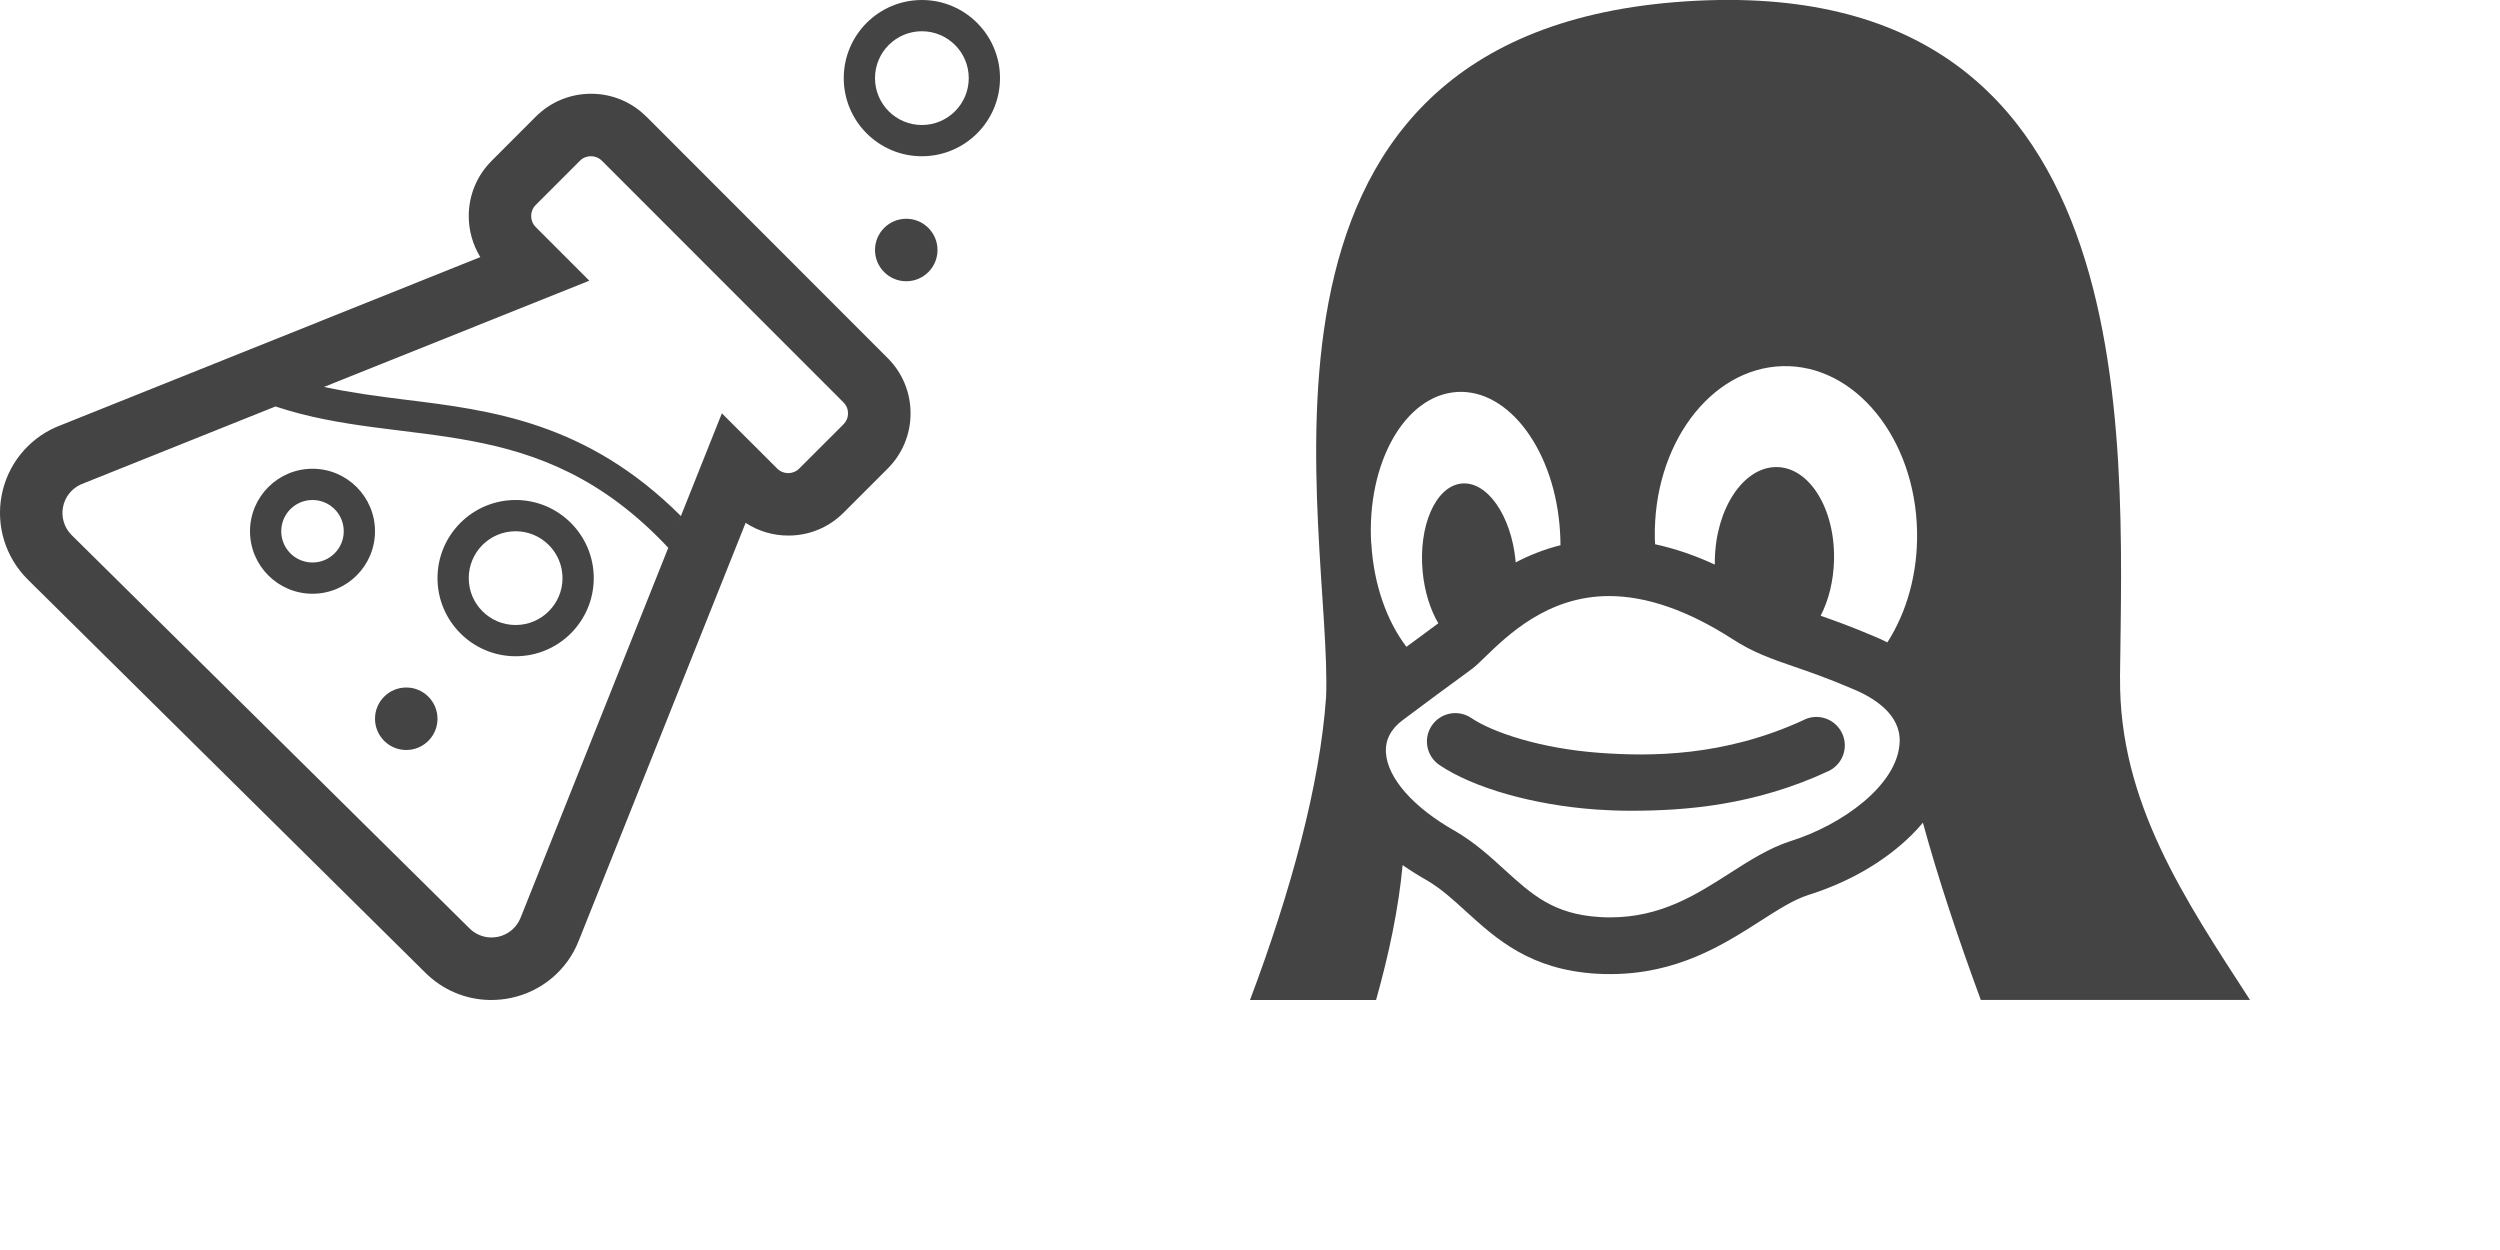
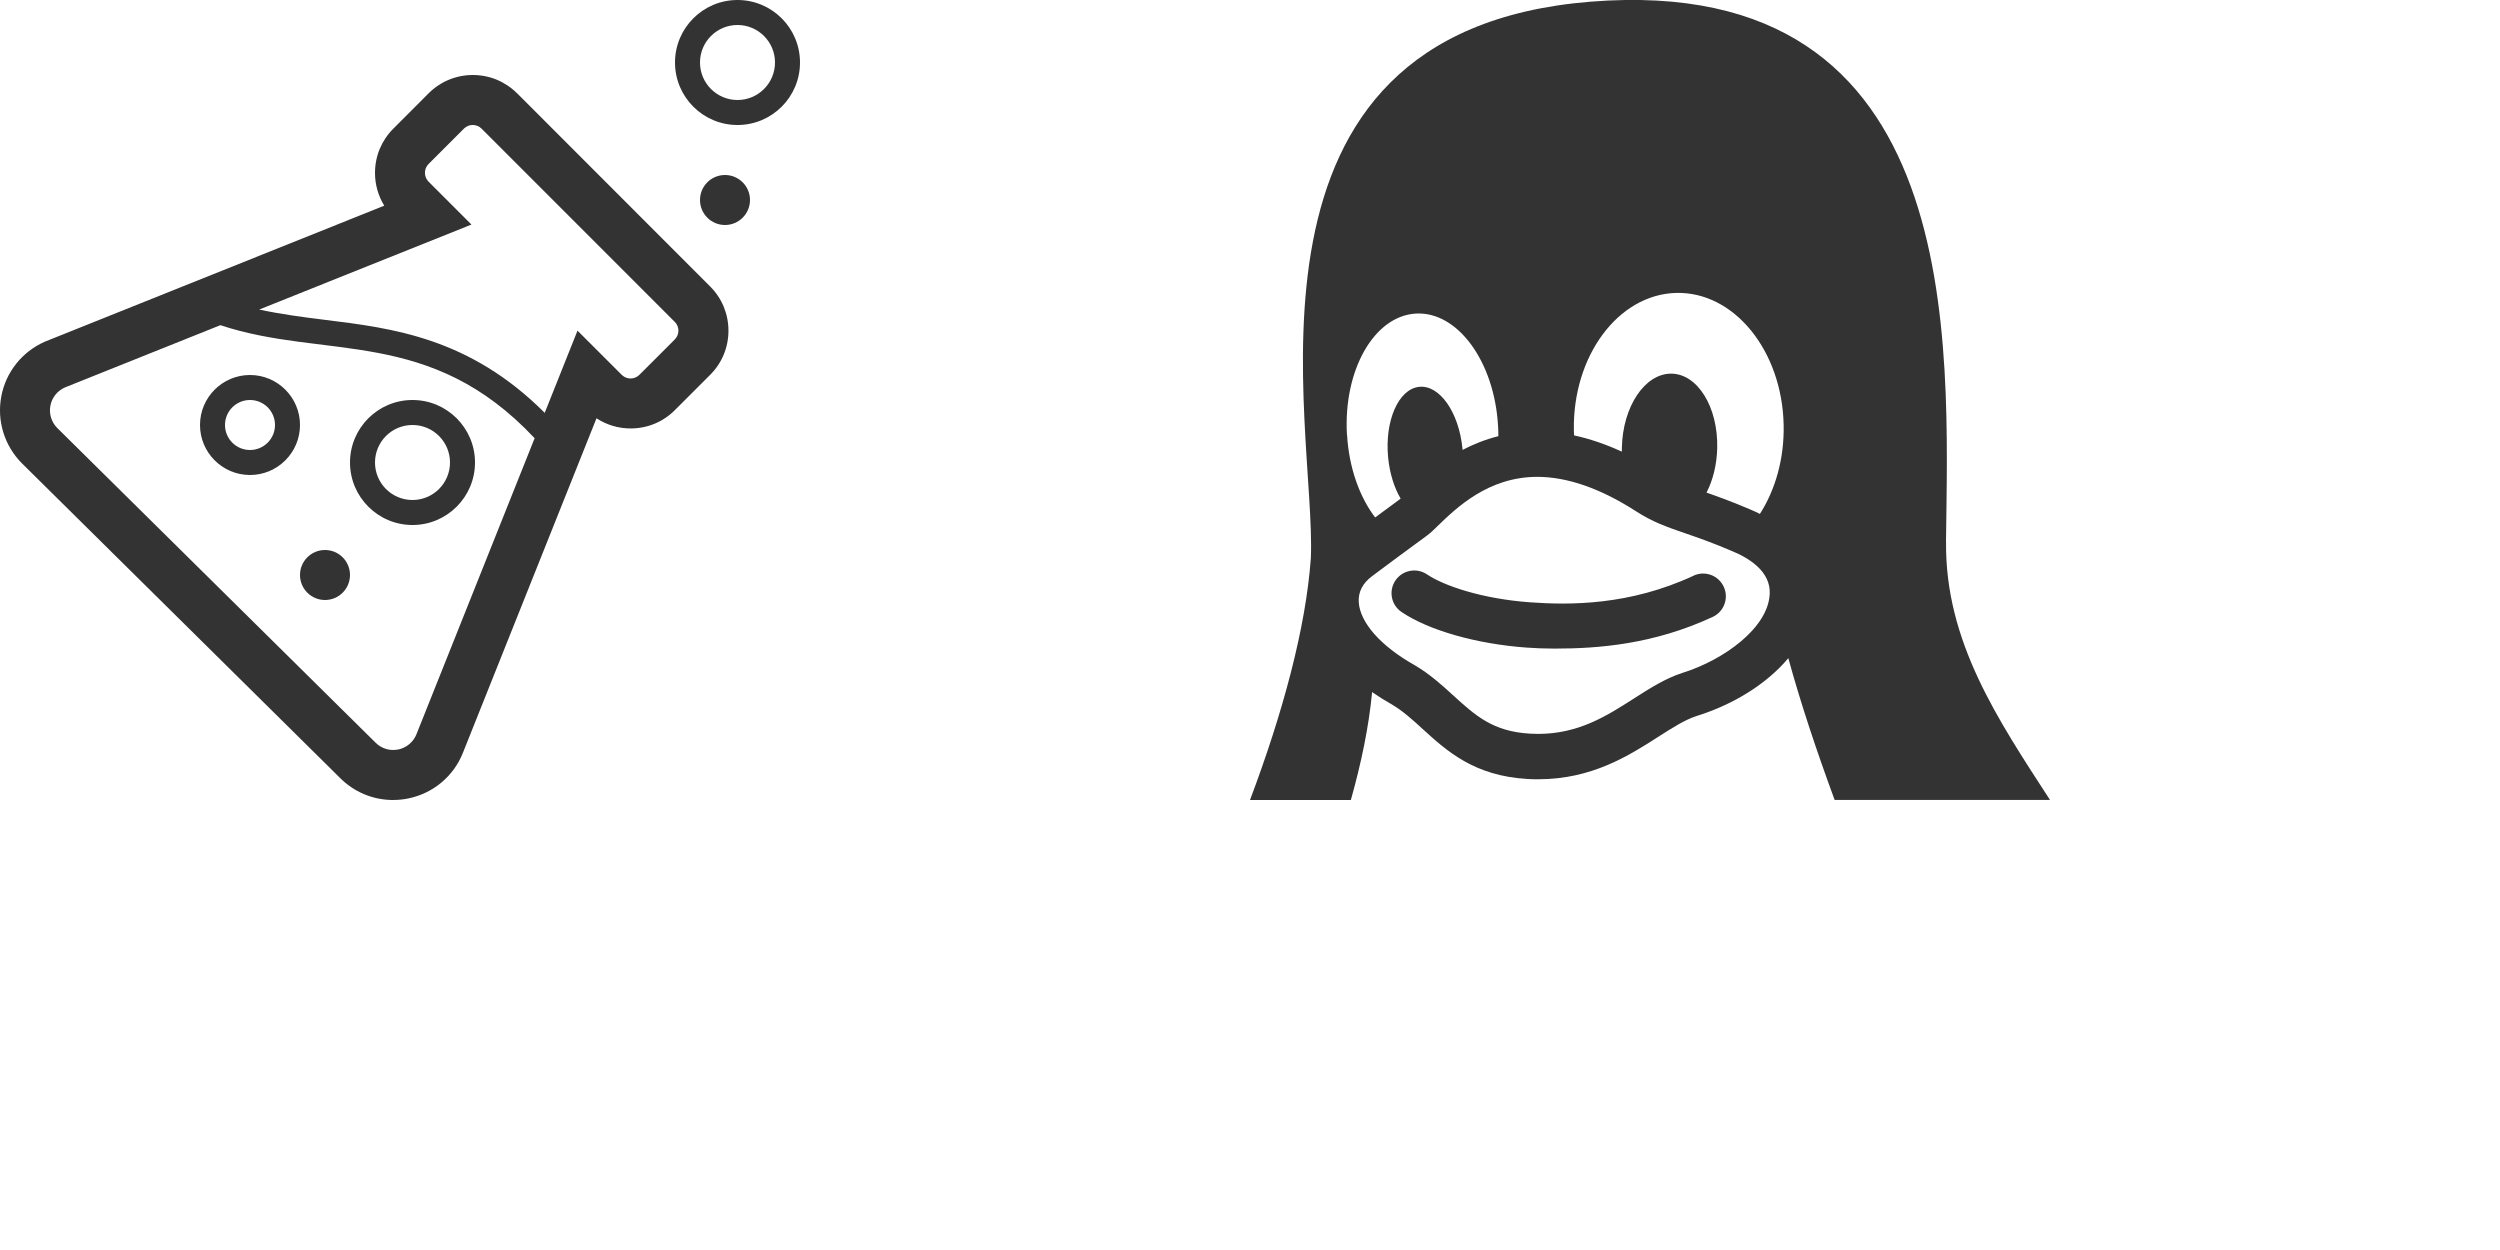
- <svg xmlns="http://www.w3.org/2000/svg" baseProfile="tiny" preserveAspectRatio="xMinYMin meet" viewBox="0 0 80 40" width="80" height="40">
-   <path fill="#444" d="M20.682 3.732C20.21 3.26 19.582 3 18.914 3s-1.295.26-1.77.733l-1.41 1.412c-.473.472-.734 1.1-.734 1.77 0 .47.13.92.37 1.312l-13.576 5.44c-.908.398-1.56 1.217-1.742 2.188-.185.977.125 1.98.834 2.687l12.72 12.58c.548.548 1.276.86 2.045.877h.08c.2 0 .407-.02.61-.063.994-.206 1.808-.893 2.177-1.828l5.342-13.377c.4.265.874.407 1.366.407.67 0 1.297-.26 1.768-.732L28.4 15c.477-.474.738-1.103.738-1.773s-.262-1.3-.732-1.768l-7.724-7.73zM16.66 29.367c-.125.313-.398.544-.728.612-.076.014-.153.02-.23.02-.253-.007-.498-.11-.68-.293L2.29 17.12c-.233-.233-.336-.567-.274-.893.06-.324.28-.598.582-.73l6.217-2.49c4.19 1.393 8.38.05 12.57 4.522L16.66 29.365zM26.99 13.58l-1.414 1.413c-.195.196-.512.196-.707 0L23.1 13.226l-1.432 3.59.12-.304c-3.01-3.005-6.07-3.384-8.83-3.723-.886-.11-1.746-.225-2.59-.407l8.49-3.4-1.715-1.716c-.195-.195-.195-.512 0-.707l1.414-1.414c.193-.195.51-.195.705 0l7.725 7.727c.2.195.2.512.002.707zM16.5 21c1.378 0 2.5-1.12 2.5-2.5S17.88 16 16.5 16 14 17.12 14 18.5s1.122 2.5 2.5 2.5zm0-4c.828 0 1.5.672 1.5 1.5s-.672 1.5-1.5 1.5c-.83 0-1.5-.672-1.5-1.5s.67-1.5 1.5-1.5zm13-17C28.12 0 27 1.12 27 2.5S28.12 5 29.5 5 32 3.88 32 2.5 30.88 0 29.5 0zm0 4c-.828 0-1.5-.672-1.5-1.5S28.672 1 29.5 1s1.5.672 1.5 1.5S30.328 4 29.5 4zM8 17c0 1.103.897 2 2 2s2-.897 2-2-.897-2-2-2-2 .897-2 2zm2-1c.552 0 1 .447 1 1s-.448 1-1 1-1-.447-1-1 .448-1 1-1zm2 7c0-.552.448-1 1-1s1 .448 1 1-.448 1-1 1-1-.448-1-1zM28 8c0-.552.448-1 1-1s1 .448 1 1-.448 1-1 1-1-.448-1-1z" />
-   <g transform="translate(40)">
-     <path fill="#444" d="M17.74 23.03c-2.562 1.19-4.943 1.178-6.543 1.062-1.908-.138-3.442-.66-4.117-1.117-.416-.28-.98-.173-1.262.243s-.173.98.243 1.262c1.086.734 3.004 1.28 5.007 1.424.34.024.712.04 1.114.04 1.744 0 3.958-.166 6.327-1.268.455-.212.652-.752.44-1.207s-.75-.654-1.207-.443zm10.1-1.35c.087-7.896.9-22.82-14.218-21.613C-1.3 1.27 2.656 17.037 2.434 22.317 2.237 25.11 1.31 28.524 0 32h4.034c.415-1.473.72-2.93.85-4.317.244.17.504.334.782.49.452.267.84.62 1.25.996.962.874 2.05 1.866 4.18 1.99.143.01.287.012.427.012 2.153 0 3.625-.942 4.81-1.7.566-.362 1.056-.675 1.517-.826 1.31-.41 2.454-1.072 3.31-1.914.133-.13.257-.267.373-.405.476 1.746 1.13 3.71 1.853 5.672H32c-2.068-3.196-4.2-6.325-4.158-10.32zM3.878 17.386c-.148-2.578 1.085-4.746 2.754-4.843s3.142 1.913 3.29 4.49c.01.14.012.277.013.414-.53.133-1.006.326-1.434.55 0-.018 0-.037-.003-.056-.143-1.462-.924-2.566-1.745-2.466s-1.37 1.367-1.227 2.83c.062.64.246 1.208.5 1.64-.063.05-.242.182-.45.333l-.57.42c-.622-.815-1.048-1.987-1.124-3.31zm16.91 6.37c-.058 1.362-1.84 2.643-3.486 3.158l-.01.003c-.683.222-1.294.613-1.94 1.026-1.085.695-2.208 1.413-3.83 1.413-.105 0-.214-.003-.322-.01-1.485-.086-2.18-.72-3.06-1.52-.463-.423-.942-.86-1.56-1.223l-.014-.008c-1.335-.753-2.163-1.69-2.216-2.506-.026-.408.154-.76.537-1.046.832-.624 1.39-1.032 1.76-1.302.41-.3.532-.39.624-.477.068-.062.138-.13.215-.205.764-.742 2.043-1.985 4.005-1.985 1.2 0 2.527.462 3.942 1.372.666.434 1.246.634 1.98.887.506.174 1.078.372 1.844.7l.012.005c.715.292 1.56.83 1.52 1.715zm-.393-3.2c-.137-.07-.28-.135-.43-.196-.69-.296-1.245-.496-1.704-.656.256-.497.413-1.116.428-1.79.035-1.637-.79-2.966-1.844-2.968s-1.936 1.322-1.97 2.96c-.002.054-.002.107-.002.16-.648-.3-1.286-.515-1.91-.65l-.008-.184v-.002c-.06-2.982 1.77-5.45 4.086-5.513s4.245 2.303 4.305 5.285v.002c.027 1.348-.333 2.59-.95 3.552z" />
+ <svg xmlns="http://www.w3.org/2000/svg" baseProfile="tiny" preserveAspectRatio="xMinYMin meet" viewBox="0 0 100 50" width="100" height="50">
+   <path fill="#333" d="M20.682 3.732C20.21 3.26 19.582 3 18.914 3s-1.295.26-1.77.733l-1.41 1.412c-.473.472-.734 1.1-.734 1.77 0 .47.13.92.37 1.312l-13.576 5.44c-.908.398-1.56 1.217-1.742 2.188-.185.977.125 1.98.834 2.687l12.72 12.58c.548.548 1.276.86 2.045.877h.08c.2 0 .407-.02.61-.063.994-.206 1.808-.893 2.177-1.828l5.342-13.377c.4.265.874.407 1.366.407.67 0 1.297-.26 1.768-.732L28.4 15c.477-.474.738-1.103.738-1.773s-.262-1.3-.732-1.768l-7.724-7.73zM16.66 29.367c-.125.313-.398.544-.728.612-.076.014-.153.02-.23.02-.253-.007-.498-.11-.68-.293L2.29 17.12c-.233-.233-.336-.567-.274-.893.06-.324.28-.598.582-.73l6.217-2.49c4.19 1.393 8.38.05 12.57 4.522L16.66 29.365zM26.99 13.58l-1.414 1.413c-.195.196-.512.196-.707 0L23.1 13.226l-1.432 3.59.12-.304c-3.01-3.005-6.07-3.384-8.83-3.723-.886-.11-1.746-.225-2.59-.407l8.49-3.4-1.715-1.716c-.195-.195-.195-.512 0-.707l1.414-1.414c.193-.195.51-.195.705 0l7.725 7.727c.2.195.2.512.002.707zM16.5 21c1.378 0 2.5-1.12 2.5-2.5S17.88 16 16.5 16 14 17.12 14 18.5s1.122 2.5 2.5 2.5zm0-4c.828 0 1.5.672 1.5 1.5s-.672 1.5-1.5 1.5c-.83 0-1.5-.672-1.5-1.5s.67-1.5 1.5-1.5zm13-17C28.12 0 27 1.12 27 2.5S28.12 5 29.5 5 32 3.88 32 2.5 30.88 0 29.5 0zm0 4c-.828 0-1.5-.672-1.5-1.5S28.672 1 29.5 1s1.5.672 1.5 1.5S30.328 4 29.5 4zM8 17c0 1.103.897 2 2 2s2-.897 2-2-.897-2-2-2-2 .897-2 2zm2-1c.552 0 1 .447 1 1s-.448 1-1 1-1-.447-1-1 .448-1 1-1zm2 7c0-.552.448-1 1-1s1 .448 1 1-.448 1-1 1-1-.448-1-1zM28 8c0-.552.448-1 1-1s1 .448 1 1-.448 1-1 1-1-.448-1-1z" />
+   <g transform="translate(50)">
+     <path fill="#333" d="M17.74 23.03c-2.562 1.19-4.943 1.178-6.543 1.062-1.908-.138-3.442-.66-4.117-1.117-.416-.28-.98-.173-1.262.243s-.173.98.243 1.262c1.086.734 3.004 1.28 5.007 1.424.34.024.712.04 1.114.04 1.744 0 3.958-.166 6.327-1.268.455-.212.652-.752.44-1.207s-.75-.654-1.207-.443zm10.1-1.35c.087-7.896.9-22.82-14.218-21.613C-1.3 1.27 2.656 17.037 2.434 22.317 2.237 25.11 1.31 28.524 0 32h4.034c.415-1.473.72-2.93.85-4.317.244.17.504.334.782.49.452.267.84.62 1.25.996.962.874 2.05 1.866 4.18 1.99.143.01.287.012.427.012 2.153 0 3.625-.942 4.81-1.7.566-.362 1.056-.675 1.517-.826 1.31-.41 2.454-1.072 3.31-1.914.133-.13.257-.267.373-.405.476 1.746 1.13 3.71 1.853 5.672H32c-2.068-3.196-4.2-6.325-4.158-10.32zM3.878 17.386c-.148-2.578 1.085-4.746 2.754-4.843s3.142 1.913 3.29 4.49c.01.14.012.277.013.414-.53.133-1.006.326-1.434.55 0-.018 0-.037-.003-.056-.143-1.462-.924-2.566-1.745-2.466s-1.37 1.367-1.227 2.83c.062.64.246 1.208.5 1.64-.063.05-.242.182-.45.333l-.57.42c-.622-.815-1.048-1.987-1.124-3.31zm16.91 6.37c-.058 1.362-1.84 2.643-3.486 3.158l-.01.003c-.683.222-1.294.613-1.94 1.026-1.085.695-2.208 1.413-3.83 1.413-.105 0-.214-.003-.322-.01-1.485-.086-2.18-.72-3.06-1.52-.463-.423-.942-.86-1.56-1.223l-.014-.008c-1.335-.753-2.163-1.69-2.216-2.506-.026-.408.154-.76.537-1.046.832-.624 1.39-1.032 1.76-1.302.41-.3.532-.39.624-.477.068-.062.138-.13.215-.205.764-.742 2.043-1.985 4.005-1.985 1.2 0 2.527.462 3.942 1.372.666.434 1.246.634 1.98.887.506.174 1.078.372 1.844.7l.012.005c.715.292 1.56.83 1.52 1.715zm-.393-3.2c-.137-.07-.28-.135-.43-.196-.69-.296-1.245-.496-1.704-.656.256-.497.413-1.116.428-1.79.035-1.637-.79-2.966-1.844-2.968s-1.936 1.322-1.97 2.96c-.002.054-.002.107-.002.16-.648-.3-1.286-.515-1.91-.65l-.008-.184v-.002c-.06-2.982 1.77-5.45 4.086-5.513s4.245 2.303 4.305 5.285v.002c.027 1.348-.333 2.59-.95 3.552z" />
  </g>
</svg>
